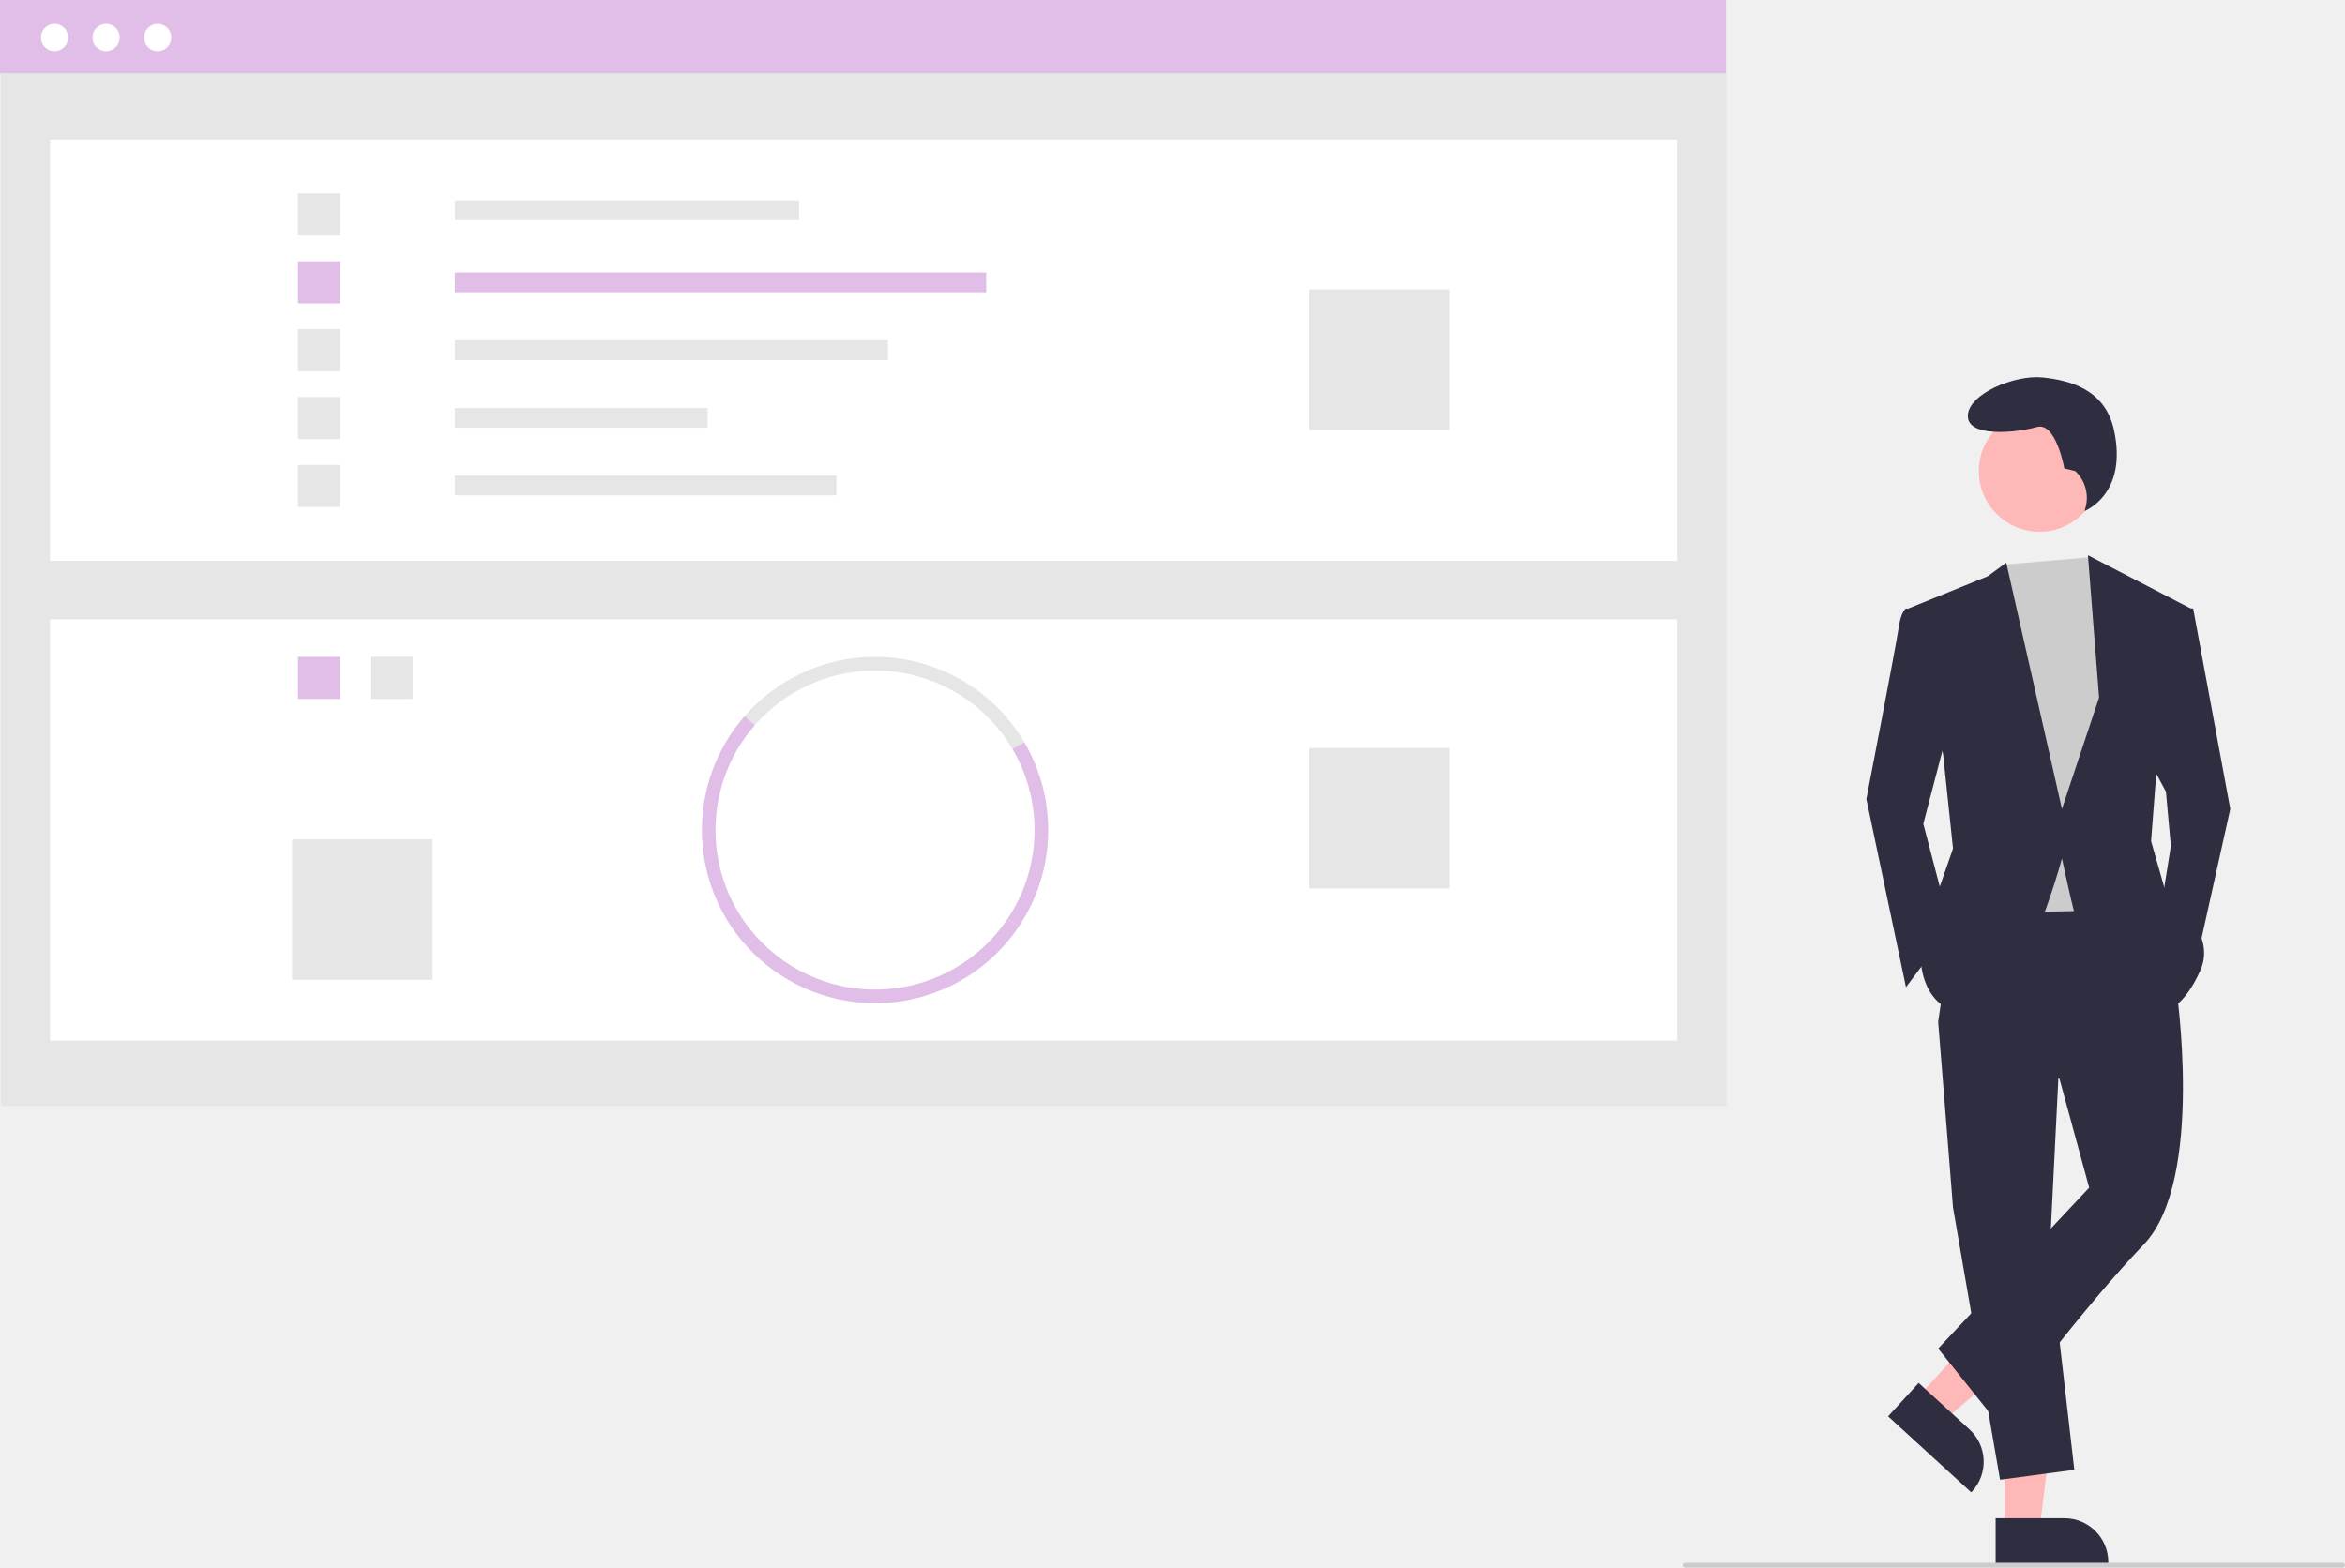
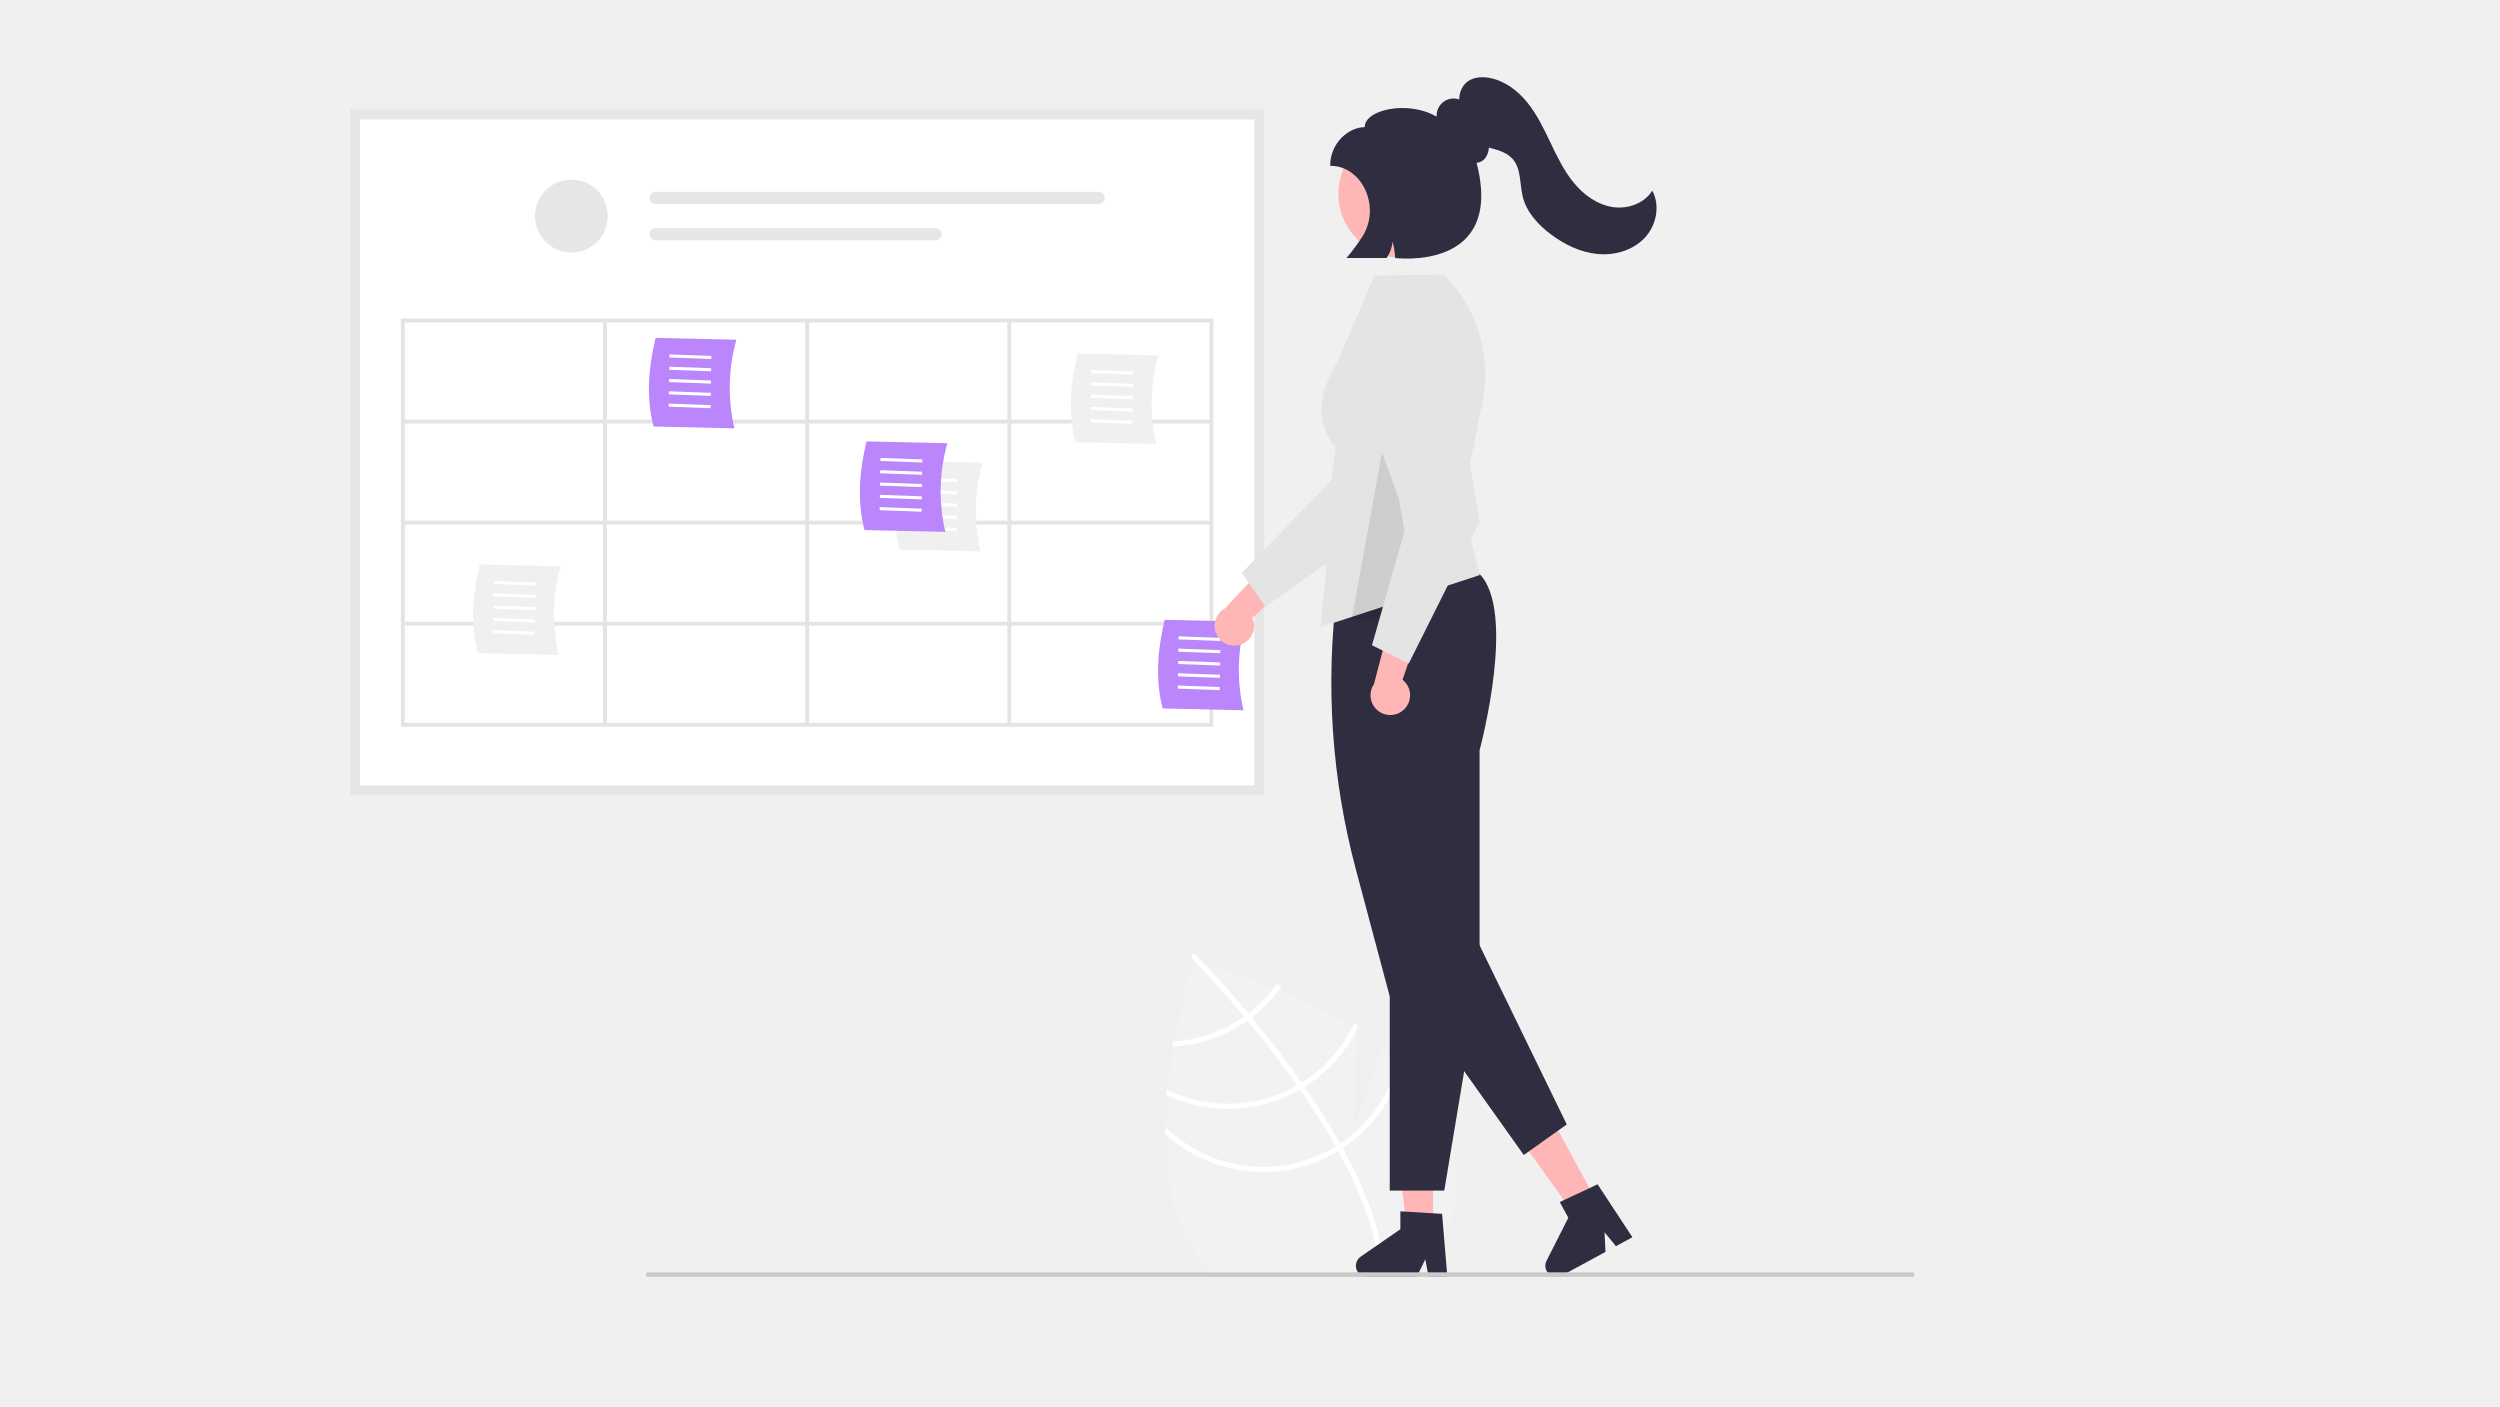
- <svg xmlns="http://www.w3.org/2000/svg" id="bcfc90fc-1801-486c-9e09-9c6e0f993d66" data-name="Layer 1" width="955.953" height="639.224" viewBox="0 0 955.953 639.224">
-   <rect x="0.3" y="0.399" width="703.576" height="450.601" fill="#e6e6e6" />
-   <rect x="20.419" y="56.915" width="663.339" height="171.773" fill="#fff" />
-   <rect x="185.418" y="81.727" width="140.281" height="8.053" fill="#e6e6e6" />
-   <rect x="185.418" y="111.101" width="216.625" height="8.053" fill="#e1bee7" />
-   <rect x="185.418" y="138.776" width="176.544" height="8.053" fill="#e6e6e6" />
-   <rect x="185.418" y="166.346" width="103.064" height="8.053" fill="#e6e6e6" />
-   <rect x="185.418" y="193.916" width="155.55" height="8.053" fill="#e6e6e6" />
-   <rect x="121.481" y="78.864" width="17.177" height="17.177" fill="#e6e6e6" />
-   <rect x="121.481" y="106.539" width="17.177" height="17.177" fill="#e1bee7" />
-   <rect x="121.481" y="134.213" width="17.177" height="17.177" fill="#e6e6e6" />
-   <rect x="121.481" y="161.888" width="17.177" height="17.177" fill="#e6e6e6" />
-   <rect x="121.481" y="189.562" width="17.177" height="17.177" fill="#e6e6e6" />
-   <rect x="533.736" y="117.99" width="57.258" height="57.258" fill="#e6e6e6" />
-   <rect x="20.419" y="252.546" width="663.339" height="171.773" fill="#fff" />
-   <rect x="151.064" y="267.812" width="17.177" height="17.177" fill="#e6e6e6" />
-   <rect x="121.481" y="267.812" width="17.177" height="17.177" fill="#e1bee7" />
-   <path d="M534.748,435.763a65.046,65.046,0,0,0-105.003-9.7l-4.186-3.658a70.594,70.594,0,0,1,113.973,10.526Z" transform="translate(-122.0237 -130.3879)" fill="#e6e6e6" />
-   <path d="M537.367,508.182l-4.613-3.102a65.078,65.078,0,0,0,1.994-69.316l4.784-2.832a70.637,70.637,0,0,1-2.164,75.25Z" transform="translate(-122.0237 -130.3879)" fill="#e1bee7" />
-   <path d="M426.138,515.926a70.59,70.59,0,0,1-.579-93.521l4.186,3.658a65.031,65.031,0,0,0,.534,86.154Z" transform="translate(-122.0237 -130.3879)" fill="#e1bee7" />
-   <path d="M478.738,539.44a70.709,70.709,0,0,1-52.6-23.514l4.141-3.709a65.043,65.043,0,0,0,102.476-7.138l4.613,3.102A70.554,70.554,0,0,1,478.738,539.44Z" transform="translate(-122.0237 -130.3879)" fill="#e1bee7" />
-   <rect x="533.736" y="305.032" width="57.258" height="57.258" fill="#e6e6e6" />
-   <rect x="119.095" y="342.249" width="57.258" height="57.258" fill="#e6e6e6" />
-   <rect width="703.576" height="29.89" fill="#e1bee7" />
-   <circle cx="22.212" cy="15.282" r="5.54" fill="#fff" />
-   <circle cx="43.241" cy="15.282" r="5.54" fill="#fff" />
-   <circle cx="64.269" cy="15.282" r="5.54" fill="#fff" />
-   <polygon points="817.168 623.704 831.411 623.704 838.188 568.764 817.165 568.765 817.168 623.704" fill="#ffb8b8" />
-   <path d="M935.558,749.442l28.051-.001h.001a17.877,17.877,0,0,1,17.876,17.876v.581l-45.927.002Z" transform="translate(-122.0237 -130.3879)" fill="#2f2e41" />
-   <polygon points="781.694 569.766 792.205 579.379 834.284 543.411 818.771 529.224 781.694 569.766" fill="#ffb8b8" />
-   <path d="M904.175,694.27,924.875,713.201l.001.001a17.877,17.877,0,0,1,1.127,25.255l-.392.429L891.719,707.891Z" transform="translate(-122.0237 -130.3879)" fill="#2f2e41" />
-   <polygon points="839.555 430.772 835.518 511.511 845.611 599.316 815.333 603.353 796.158 492.336 790.102 416.642 839.555 430.772" fill="#2f2e41" />
-   <path d="M1009.013,531.892s12.111,79.73-13.12,105.971-59.545,72.666-59.545,72.666L912.126,680.25l61.564-65.601-12.111-44.407-49.453-23.213,8.074-55.508,72.666-1.009Z" transform="translate(-122.0237 -130.3879)" fill="#2f2e41" />
-   <circle cx="831.415" cy="192.095" r="24.717" fill="#ffb8b8" />
-   <polygon points="851.917 227.224 855.703 232.96 865.796 261.219 857.722 371.226 810.287 372.236 804.232 246.08 816.917 230.224 851.917 227.224" fill="#ccc" />
-   <path d="M907.08,379.496l-8.074-1.009s-2.018,1.009-3.028,8.074-13.12,69.638-13.12,69.638l16.148,76.703,18.166-24.222L906.071,466.291l11.102-42.388Z" transform="translate(-122.0237 -130.3879)" fill="#2f2e41" />
-   <polygon points="887.999 248.099 894.054 248.099 909.193 329.847 895.064 393.43 880.934 370.217 884.971 344.986 882.953 322.783 875.888 309.662 887.999 248.099" fill="#2f2e41" />
-   <path d="M968.045,322.482l-4.494-1.124s-3.371-19.1-11.235-16.853-28.088,4.494-28.088-4.494,19.1-16.853,30.335-15.729,25.584,4.851,29.212,21.347c5.815,26.444-11.997,33.123-11.997,33.123l.296-.963a14.996,14.996,0,0,0-4.029-15.308Z" transform="translate(-122.0237 -130.3879)" fill="#2f2e41" />
-   <path d="M900.015,378.486l32.296-13.12,7.569-5.551,22.708,100.42,15.139-45.416-4.542-58.032,41.884,21.699-14.129,68.629-2.018,26.24,6.055,21.194s21.194,15.139,14.129,31.287-15.139,17.157-15.139,17.157-34.314-32.296-36.333-40.37-5.046-22.203-5.046-22.203-17.157,64.592-37.342,63.582-20.185-22.203-20.185-22.203l5.046-22.203,8.074-23.213-4.037-38.351Z" transform="translate(-122.0237 -130.3879)" fill="#2f2e41" />
-   <path d="M1076.976,769.612h-268a1,1,0,0,1,0-2h268a1,1,0,0,1,0,2Z" transform="translate(-122.0237 -130.3879)" fill="#ccc" />
+ <svg xmlns="http://www.w3.org/2000/svg" width="1280" height="720" data-name="Layer 1">
+   <g>
+     <path id="svg_1" fill="#f2f2f2" d="m722.841,651.845c-0.781,0.666 -1.587,1.316 -2.401,1.957l-98.871,0c-0.567,-0.642 -1.135,-1.291 -1.694,-1.957a109.348,109.348 0 0 1 -11.999,-17.641c-8.117,-14.623 -10.914,-33.793 -10.914,-53.318c0,-1.193 0.008,-2.385 0.033,-3.578c0.091,-5.477 0.395,-10.963 0.847,-16.358c0.082,-0.938 0.165,-1.867 0.255,-2.796c0.732,-7.739 1.76,-15.272 2.928,-22.312c0.148,-0.896 0.296,-1.785 0.452,-2.665a365.995,365.995 0 0 1 9.557,-41.425s0.132,0.033 0.386,0.099c0.732,0.206 2.484,0.691 5.058,1.456c7.089,2.105 20.404,6.349 35.759,12.657c0.839,0.337 1.686,0.691 2.541,1.053a283.267,283.267 0 0 1 37.617,18.891c0.749,0.452 1.489,0.913 2.229,1.373l0,0.066l-1.62,52.446l14.475,-43.662q4.429,3.368 8.463,6.982c0.74,0.658 1.48,1.332 2.196,2.031a81.027,81.027 0 0 1 15.461,19.286c21.654,39.04 12.567,67.743 -10.757,87.415z" />
+     <path id="svg_2" fill="#fff" d="m708.901,653.803l-2.632,0c-0.016,-0.65 -0.041,-1.299 -0.082,-1.957c-1.061,-19.73 -9.523,-41.516 -21.046,-62.545c-0.411,-0.765 -0.83,-1.546 -1.275,-2.311c-5.593,-10.001 -11.827,-19.787 -18.266,-29.089c-0.494,-0.724 -1.004,-1.456 -1.514,-2.179c-8.57,-12.229 -17.419,-23.546 -25.413,-33.209c-0.559,-0.691 -1.135,-1.365 -1.702,-2.031c-11.851,-14.211 -21.63,-24.566 -25.553,-28.629c-0.584,-0.6 -1.036,-1.061 -1.348,-1.382c-0.288,-0.313 -0.461,-0.477 -0.494,-0.51l0.921,-0.921l0.008,-0.025l0.938,-0.921c0.033,0.041 0.6,0.584 1.603,1.628c0.847,0.864 2.007,2.072 3.43,3.586c4.967,5.264 13.183,14.22 22.691,25.577c0.551,0.658 1.118,1.341 1.686,2.023c6.489,7.838 13.521,16.72 20.487,26.268q2.627,3.602 5.099,7.147c0.518,0.724 1.028,1.447 1.521,2.171q10.449,15.075 18.25,28.999l1.299,2.327c13.258,24.179 20.396,45.595 21.318,64.026c0.033,0.658 0.057,1.308 0.074,1.957z" />
+     <path id="svg_3" fill="#fff" d="m653.684,504.04c-0.469,0.65 -0.946,1.291 -1.447,1.925a70.242,70.242 0 0 1 -13.068,12.92c-0.716,0.526 -1.448,1.069 -2.196,1.595a72.04,72.04 0 0 1 -6.333,3.948a70.825,70.825 0 0 1 -29.163,8.751c-0.329,0.033 -0.666,0.058 -0.995,0.074c-0.148,0.88 -0.288,1.76 -0.444,2.656c0.329,-0.016 0.658,-0.033 0.987,-0.066a73.306,73.306 0 0 0 30.898,-9.104a75.178,75.178 0 0 0 6.752,-4.227c0.74,-0.518 1.464,-1.061 2.179,-1.604a73.267,73.267 0 0 0 13.924,-13.891c0.477,-0.633 0.946,-1.275 1.406,-1.916c-0.855,-0.362 -1.686,-0.715 -2.5,-1.061z" />
+     <path id="svg_4" fill="#fff" d="m693.292,524.049c-0.288,0.625 -0.592,1.242 -0.897,1.859a70.842,70.842 0 0 1 -25.955,28.415c-0.773,0.485 -1.554,0.954 -2.352,1.398c-0.239,0.14 -0.493,0.288 -0.732,0.419a71.278,71.278 0 0 1 -65.259,2.015c-0.247,-0.115 -0.485,-0.23 -0.724,-0.345c-0.09,0.938 -0.173,1.875 -0.238,2.821c0.23,0.107 0.469,0.222 0.707,0.321a73.88,73.88 0 0 0 66.789,-2.5c0.329,-0.181 0.65,-0.362 0.971,-0.551c0.798,-0.461 1.587,-0.929 2.36,-1.406a73.401,73.401 0 0 0 26.663,-29.147c0.321,-0.617 0.625,-1.242 0.921,-1.875c-0.748,-0.477 -1.497,-0.954 -2.253,-1.423z" />
+     <path id="svg_5" fill="#fff" d="m716.377,541.246c-0.14,0.625 -0.28,1.25 -0.436,1.867a71.08,71.08 0 0 1 -29.73,42.379c-0.765,0.518 -1.554,1.012 -2.344,1.497c-0.847,0.51 -1.694,1.02 -2.566,1.497a71.459,71.459 0 0 1 -84.307,-11.177c-0.189,-0.173 -0.37,-0.354 -0.551,-0.535c0,1.225 -0.008,2.434 0.008,3.652c0.164,0.156 0.337,0.313 0.51,0.461a74.083,74.083 0 0 0 85.623,9.91c0.872,-0.477 1.727,-0.97 2.558,-1.497c0.806,-0.477 1.587,-0.971 2.368,-1.48a73.808,73.808 0 0 0 30.627,-42.675c0.156,-0.592 0.312,-1.184 0.452,-1.785c-0.715,-0.724 -1.464,-1.406 -2.212,-2.114z" />
+     <path id="svg_6" fill="#fff" d="m647.424,407.323l-468.356,0l0,-351.389l468.356,0l0,351.389z" />
+     <circle id="svg_7" fill="#e6e6e6" r="18.643" cy="110.628" cx="292.56" />
+     <path id="svg_8" fill="#e6e6e6" d="m335.616,98.2a3.107,3.107 0 0 0 0,6.214l226.859,0a3.107,3.107 0 0 0 0,-6.214l-226.859,0z" />
+     <path id="svg_9" fill="#e6e6e6" d="m335.616,116.843a3.107,3.107 0 1 0 -0.013,6.214l143.422,0a3.107,3.107 0 1 0 0,-6.214l-143.409,0z" />
+     <path id="svg_10" fill="#e6e6e6" d="m647.424,407.323l-468.356,0l0,-351.389l468.356,0l0,351.389zm-463.113,-5.242l457.871,0l0,-340.905l-457.871,0l0,340.905z" />
+     <path id="svg_11" fill="#e4e4e4" d="m205.246,163.093l0,209l416,0l0,-209l-416,0zm414,51.75l-101.5,0l0,-49.75l101.5,0l0,49.75zm-205,0l0,-49.75l101.5,0l0,49.75l-101.5,0zm101.5,2l0,49.75l-101.5,0l0,-49.75l101.5,0zm-103.5,-2l-101.5,0l0,-49.75l101.5,0l0,49.75zm0,2l0,49.75l-101.5,0l0,-49.75l101.5,0zm-103.5,49.75l-101.5,0l0,-49.75l101.5,0l0,49.75zm0,2l0,49.75l-101.5,0l0,-49.75l101.5,0zm2,0l101.5,0l0,49.75l-101.5,0l0,-49.75zm101.5,51.75l0,49.75l-101.5,0l0,-49.75l101.5,0zm2,0l101.5,0l0,49.75l-101.5,0l0,-49.75zm0,-2l0,-49.75l101.5,0l0,49.75l-101.5,0zm103.5,-49.75l101.5,0l0,49.75l-101.5,0l0,-49.75zm0,-2l0,-49.75l101.5,0l0,49.75l-101.5,0zm-209,-101.5l0,49.75l-101.5,0l0,-49.75l101.5,0zm-101.5,155.25l101.5,0l0,49.75l-101.5,0l0,-49.75zm310.5,49.75l0,-49.75l101.5,0l0,49.75l-101.5,0z" />
+     <path id="svg_12" fill="#bb86fc" d="m376.018,219.32l-41.393,-0.937c-4.14,-16.039 -2.276,-31.31 1.028,-45.382l41.393,0.937a90.629,90.629 0 0 0 -1.028,45.382z" />
+     <polygon id="svg_13" fill="#fff" points="342.744,183.031 342.766,181.456 364.211,182.222 364.188,183.797 342.744,183.031 " />
+     <polygon id="svg_14" fill="#fff" points="342.654,189.331 342.676,187.756 364.12,188.523 364.098,190.098 342.654,189.331 " />
+     <polygon id="svg_15" fill="#fff" points="342.563,195.631 342.586,194.056 364.03,194.823 364.008,196.398 342.563,195.631 " />
+     <polygon id="svg_16" fill="#fff" points="342.473,201.931 342.495,200.356 363.94,201.123 363.917,202.698 342.473,201.931 " />
+     <polygon id="svg_17" fill="#fff" points="342.383,208.231 342.405,206.656 363.85,207.423 363.827,208.998 342.383,208.231 " />
+     <path id="svg_18" fill="#f0f0f0" d="m286.018,335.32l-41.393,-0.937c-4.14,-16.039 -2.276,-31.31 1.028,-45.382l41.393,0.937a90.629,90.629 0 0 0 -1.028,45.382z" />
+     <polygon id="svg_19" fill="#fff" points="252.744,299.031 252.766,297.456 274.211,298.222 274.188,299.797 252.744,299.031 " />
+     <polygon id="svg_20" fill="#fff" points="252.654,305.331 252.676,303.756 274.12,304.523 274.098,306.098 252.654,305.331 " />
+     <polygon id="svg_21" fill="#fff" points="252.563,311.631 252.586,310.056 274.03,310.823 274.008,312.398 252.563,311.631 " />
+     <polygon id="svg_22" fill="#fff" points="252.473,317.931 252.495,316.356 273.94,317.123 273.917,318.698 252.473,317.931 " />
+     <polygon id="svg_23" fill="#fff" points="252.383,324.231 252.405,322.656 273.85,323.423 273.827,324.998 252.383,324.231 " />
+     <path id="svg_24" fill="#f0f0f0" d="m502.018,282.32l-41.393,-0.937c-4.14,-16.039 -2.276,-31.31 1.028,-45.382l41.393,0.937a90.629,90.629 0 0 0 -1.028,45.382z" />
+     <polygon id="svg_25" fill="#fff" points="468.744,246.031 468.766,244.456 490.211,245.222 490.188,246.797 468.744,246.031 " />
+     <polygon id="svg_26" fill="#fff" points="468.654,252.331 468.676,250.756 490.12,251.523 490.098,253.098 468.654,252.331 " />
+     <polygon id="svg_27" fill="#fff" points="468.563,258.631 468.586,257.056 490.03,257.823 490.008,259.398 468.563,258.631 " />
+     <polygon id="svg_28" fill="#fff" points="468.473,264.931 468.495,263.356 489.94,264.123 489.917,265.698 468.473,264.931 " />
+     <polygon id="svg_29" fill="#fff" points="468.383,271.231 468.405,269.656 489.85,270.423 489.827,271.998 468.383,271.231 " />
+     <path id="svg_30" fill="#bb86fc" d="m484.018,272.32l-41.393,-0.937c-4.14,-16.039 -2.276,-31.31 1.028,-45.382l41.393,0.937a90.629,90.629 0 0 0 -1.028,45.382z" />
+     <polygon id="svg_31" fill="#fff" points="450.744,236.031 450.766,234.456 472.211,235.222 472.188,236.797 450.744,236.031 " />
+     <polygon id="svg_32" fill="#fff" points="450.654,242.331 450.676,240.756 472.12,241.523 472.098,243.098 450.654,242.331 " />
+     <polygon id="svg_33" fill="#fff" points="450.563,248.631 450.586,247.056 472.03,247.823 472.008,249.398 450.563,248.631 " />
+     <polygon id="svg_34" fill="#fff" points="450.473,254.931 450.495,253.356 471.94,254.123 471.917,255.698 450.473,254.931 " />
+     <polygon id="svg_35" fill="#fff" points="450.383,261.231 450.405,259.656 471.85,260.423 471.827,261.998 450.383,261.231 " />
+     <path id="svg_36" fill="#bb86fc" d="m636.684,363.67l-41.393,-0.937c-4.14,-16.039 -2.276,-31.31 1.028,-45.382l41.393,0.937a90.629,90.629 0 0 0 -1.027,45.382z" />
+     <polygon id="svg_37" fill="#fff" points="603.41,327.38 603.433,325.805 624.877,326.572 624.854,328.147 603.41,327.38 " />
+     <polygon id="svg_38" fill="#fff" points="603.32,333.68 603.342,332.105 624.787,332.872 624.764,334.447 603.32,333.68 " />
+     <polygon id="svg_39" fill="#fff" points="603.229,339.981 603.252,338.406 624.696,339.172 624.674,340.747 603.229,339.981 " />
+     <polygon id="svg_40" fill="#fff" points="603.139,346.281 603.162,344.706 624.606,345.472 624.583,347.047 603.139,346.281 " />
+     <polygon id="svg_41" fill="#fff" points="603.049,352.581 603.071,351.006 624.516,351.773 624.493,353.348 603.049,352.581 " />
+     <path id="svg_42" fill="#f0f0f0" d="m592.018,227.32l-41.393,-0.937c-4.14,-16.039 -2.276,-31.31 1.028,-45.382l41.393,0.937a90.629,90.629 0 0 0 -1.028,45.382z" />
+     <polygon id="svg_43" fill="#fff" points="558.744,191.031 558.766,189.456 580.211,190.222 580.188,191.797 558.744,191.031 " />
+     <polygon id="svg_44" fill="#fff" points="558.654,197.331 558.676,195.756 580.12,196.523 580.098,198.098 558.654,197.331 " />
+     <polygon id="svg_45" fill="#fff" points="558.563,203.631 558.586,202.056 580.03,202.823 580.008,204.398 558.563,203.631 " />
+     <polygon id="svg_46" fill="#fff" points="558.473,209.931 558.495,208.356 579.94,209.123 579.917,210.698 558.473,209.931 " />
+     <polygon id="svg_47" fill="#fff" points="558.383,216.231 558.405,214.656 579.85,215.423 579.827,216.998 558.383,216.231 " />
+     <path id="svg_48" fill="#ffb6b6" d="m634.452,330.225a10.056,10.056 0 0 0 6.786,-13.846l26.099,-24.409l-18.056,-4.339l-22.016,23.845a10.11,10.11 0 0 0 7.186,18.75l-0,0z" />
+     <path id="svg_49" fill="#e4e4e4" d="m647.934,310.563l-12.172,-17.161l45.718,-47.287l10.616,-74.536a25.353,25.353 0 0 1 33.196,-20.45l0,0a25.38,25.38 0 0 1 15.927,32.122l-27.085,80.358l-66.201,46.953z" />
+     <polygon id="svg_50" fill="#ffb6b6" points="733.776,628.152 720.264,628.151 713.836,576.034 733.779,576.035 733.776,628.152 " />
+     <path id="svg_51" fill="#2f2e41" d="m741.045,653.807l-9.588,0l-1.711,-9.052l-4.383,9.052l-25.429,0a5.716,5.716 0 0 1 -3.248,-10.42l20.307,-14.025l0,-9.151l21.359,1.275l2.693,32.321z" />
+     <polygon id="svg_52" fill="#ffb6b6" points="817.137,614.402 805.268,620.86 774.711,578.154 792.228,568.623 817.137,614.402 " />
+     <path id="svg_53" fill="#2f2e41" d="m835.784,633.463l-8.422,4.583l-5.83,-7.133l0.477,10.046l-22.336,12.154a5.716,5.716 0 0 1 -7.834,-7.6l11.134,-22.025l-4.374,-8.038l19.371,-9.089l17.814,27.103z" />
+     <path id="svg_54" fill="#2f2e41" d="m739.469,609.593l-27.924,0l0,-99.435l-17.287,-64.826a371.106,371.106 0 0 1 -9.709,-142.301l0.024,-0.195l0.15,-0.126c0.444,-0.373 44.689,-36.957 72.675,-8.971c18.864,18.864 1.138,86.696 0.146,90.419l0,116.935l-18.076,108.5z" />
+     <path id="svg_55" fill="#e4e4e4" d="m676.045,321.093l9,-90c-1.169,-2.454 -18,-18 -0.402,-45.333l19.008,-44.618l35.597,-0.553l0.15,0.15a71.703,71.703 0 0 1 19.648,64.894l-10.489,52.447l9.088,36.354l-81.601,26.658z" />
+     <polygon id="svg_56" fill="#2f2e41" points="722.81,510.672 780.174,591.359 802.179,575.714 754.27,477.263 722.81,510.672 " />
+     <circle id="svg_57" fill="#ffb6b6" r="32.87" cy="99.203" cx="718.124" />
+     <polygon id="svg_58" opacity="0.1" points="710.045,218.093 719.045,272.093 710.045,317.093 692.045,317.093 700.227,272.093 710.045,218.093 " />
+     <path id="svg_59" fill="#ffb6b6" d="m718.632,363.458a10.056,10.056 0 0 0 -0.532,-15.41l11.532,-33.823l-17.972,4.673l-8.196,31.402a10.11,10.11 0 0 0 15.168,13.158z" />
+     <path id="svg_60" fill="#e4e4e4" d="m721.269,339.764l-18.818,-9.409l18.069,-63.243l-25.729,-70.755a25.353,25.353 0 0 1 19.658,-33.671l0,0a25.38,25.38 0 0 1 29.175,20.84l13.941,83.646l-36.296,72.593z" />
+     <path id="svg_61" fill="#cacaca" d="m980.266,652.613a1.187,1.187 0 0 1 -1.19,1.19l-647.29,0a1.19,1.19 0 1 1 0,-2.38l647.29,0a1.193,1.193 0 0 1 1.19,1.19z" />
+     <path id="svg_62" fill="#2f2e41" d="m845.963,97.596c-4.147,6.732 -12.931,9.7 -20.722,8.352c-7.791,-1.348 -14.561,-6.377 -19.562,-12.501c-5,-6.125 -8.459,-13.335 -11.863,-20.471c-3.404,-7.137 -6.847,-14.352 -11.822,-20.497c-4.975,-6.145 -11.71,-11.213 -19.49,-12.624c-4.234,-0.768 -9.03,-0.261 -12.119,2.734a11.802,11.802 0 0 0 -3.238,8.331a8.703,8.703 0 0 0 -11.582,8.637c-0.115,-0.002 -0.229,-0.01 -0.344,-0.01c-14.496,-8.242 -36.499,-3.454 -36.499,5.546c-7.954,0 -17.676,7.855 -17.676,19.784l0,0c16.448,0 26.128,21.075 16.526,36.186a103.288,103.288 0 0 1 -8.18,11.031l20.569,0a17.137,17.137 0 0 0 3.018,-8.371a38.504,38.504 0 0 1 1.346,8.371s56.185,7.24 41.683,-48.763a5.868,5.868 0 0 0 2.718,-0.824c2.19,-1.32 3.382,-4.111 3.591,-6.943q0.813,0.217 1.621,0.434c3.866,1.044 7.881,2.396 10.534,5.394c4.484,5.068 3.541,12.761 5.169,19.329c1.964,7.921 7.838,14.328 14.364,19.228c7.011,5.265 15.201,9.265 23.93,10.096c8.729,0.83 18.017,-1.824 24.065,-8.172s8.154,-16.575 3.963,-24.276z" />
+   </g>
</svg>
